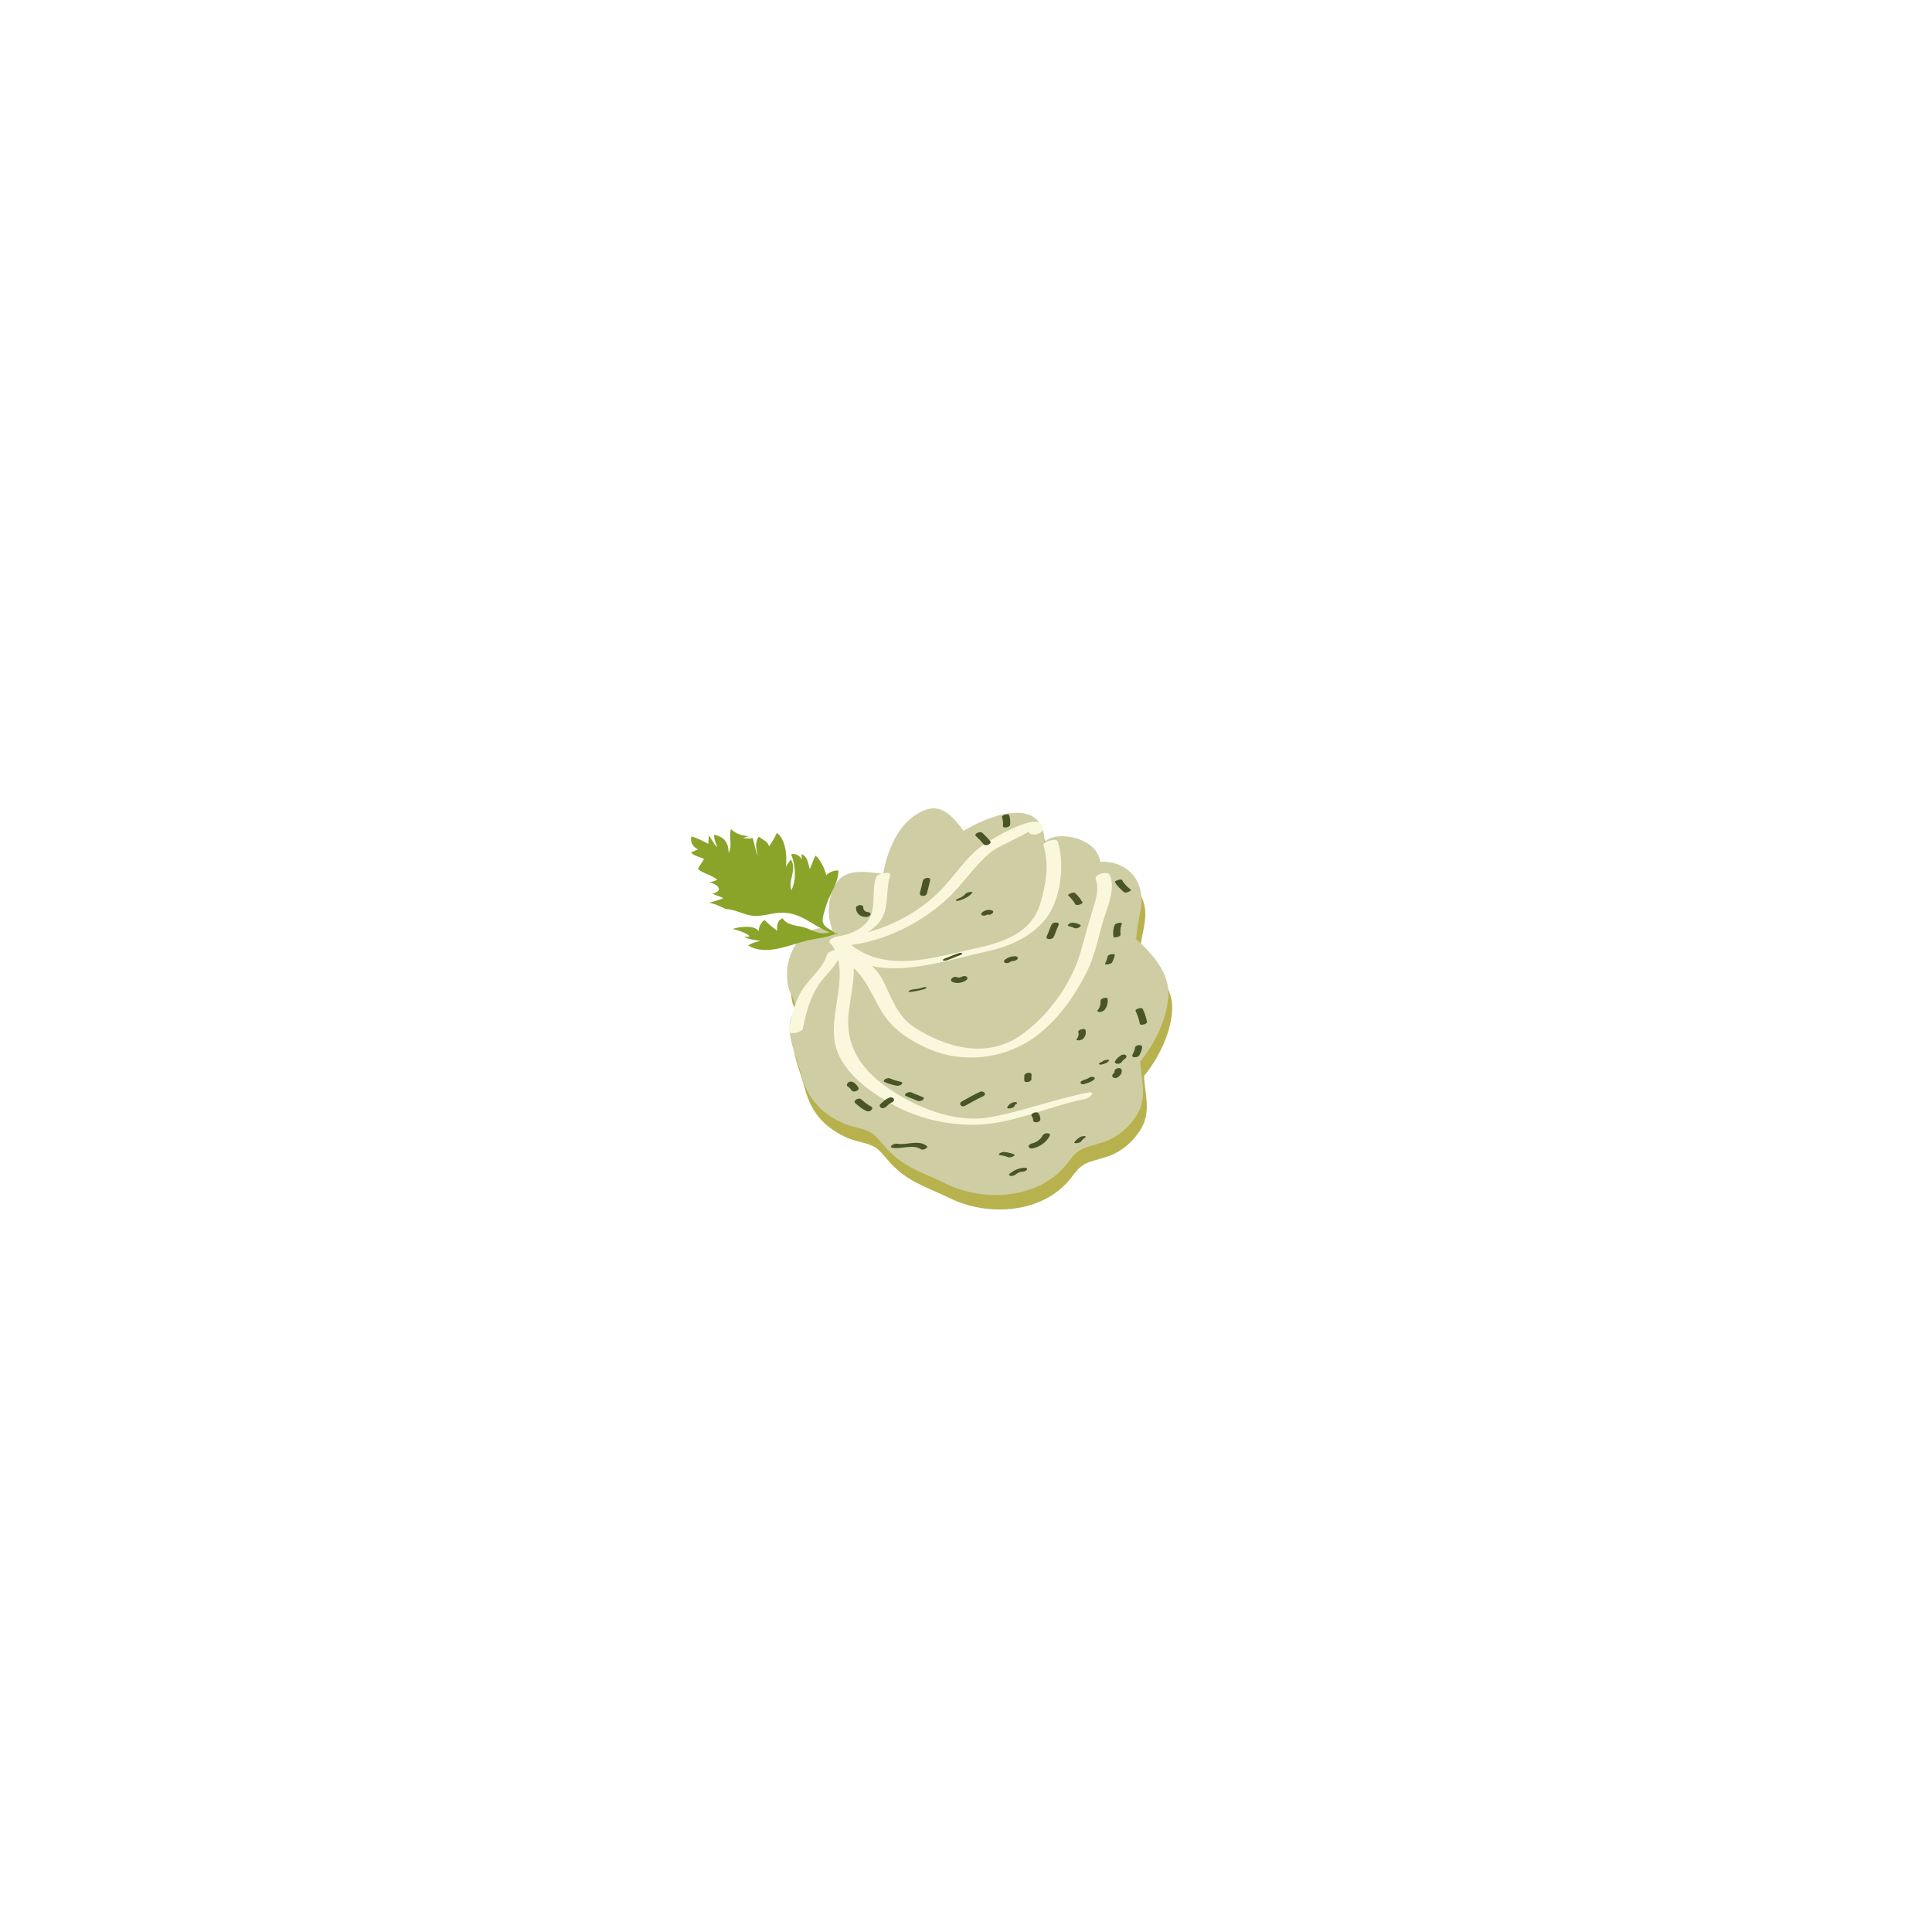
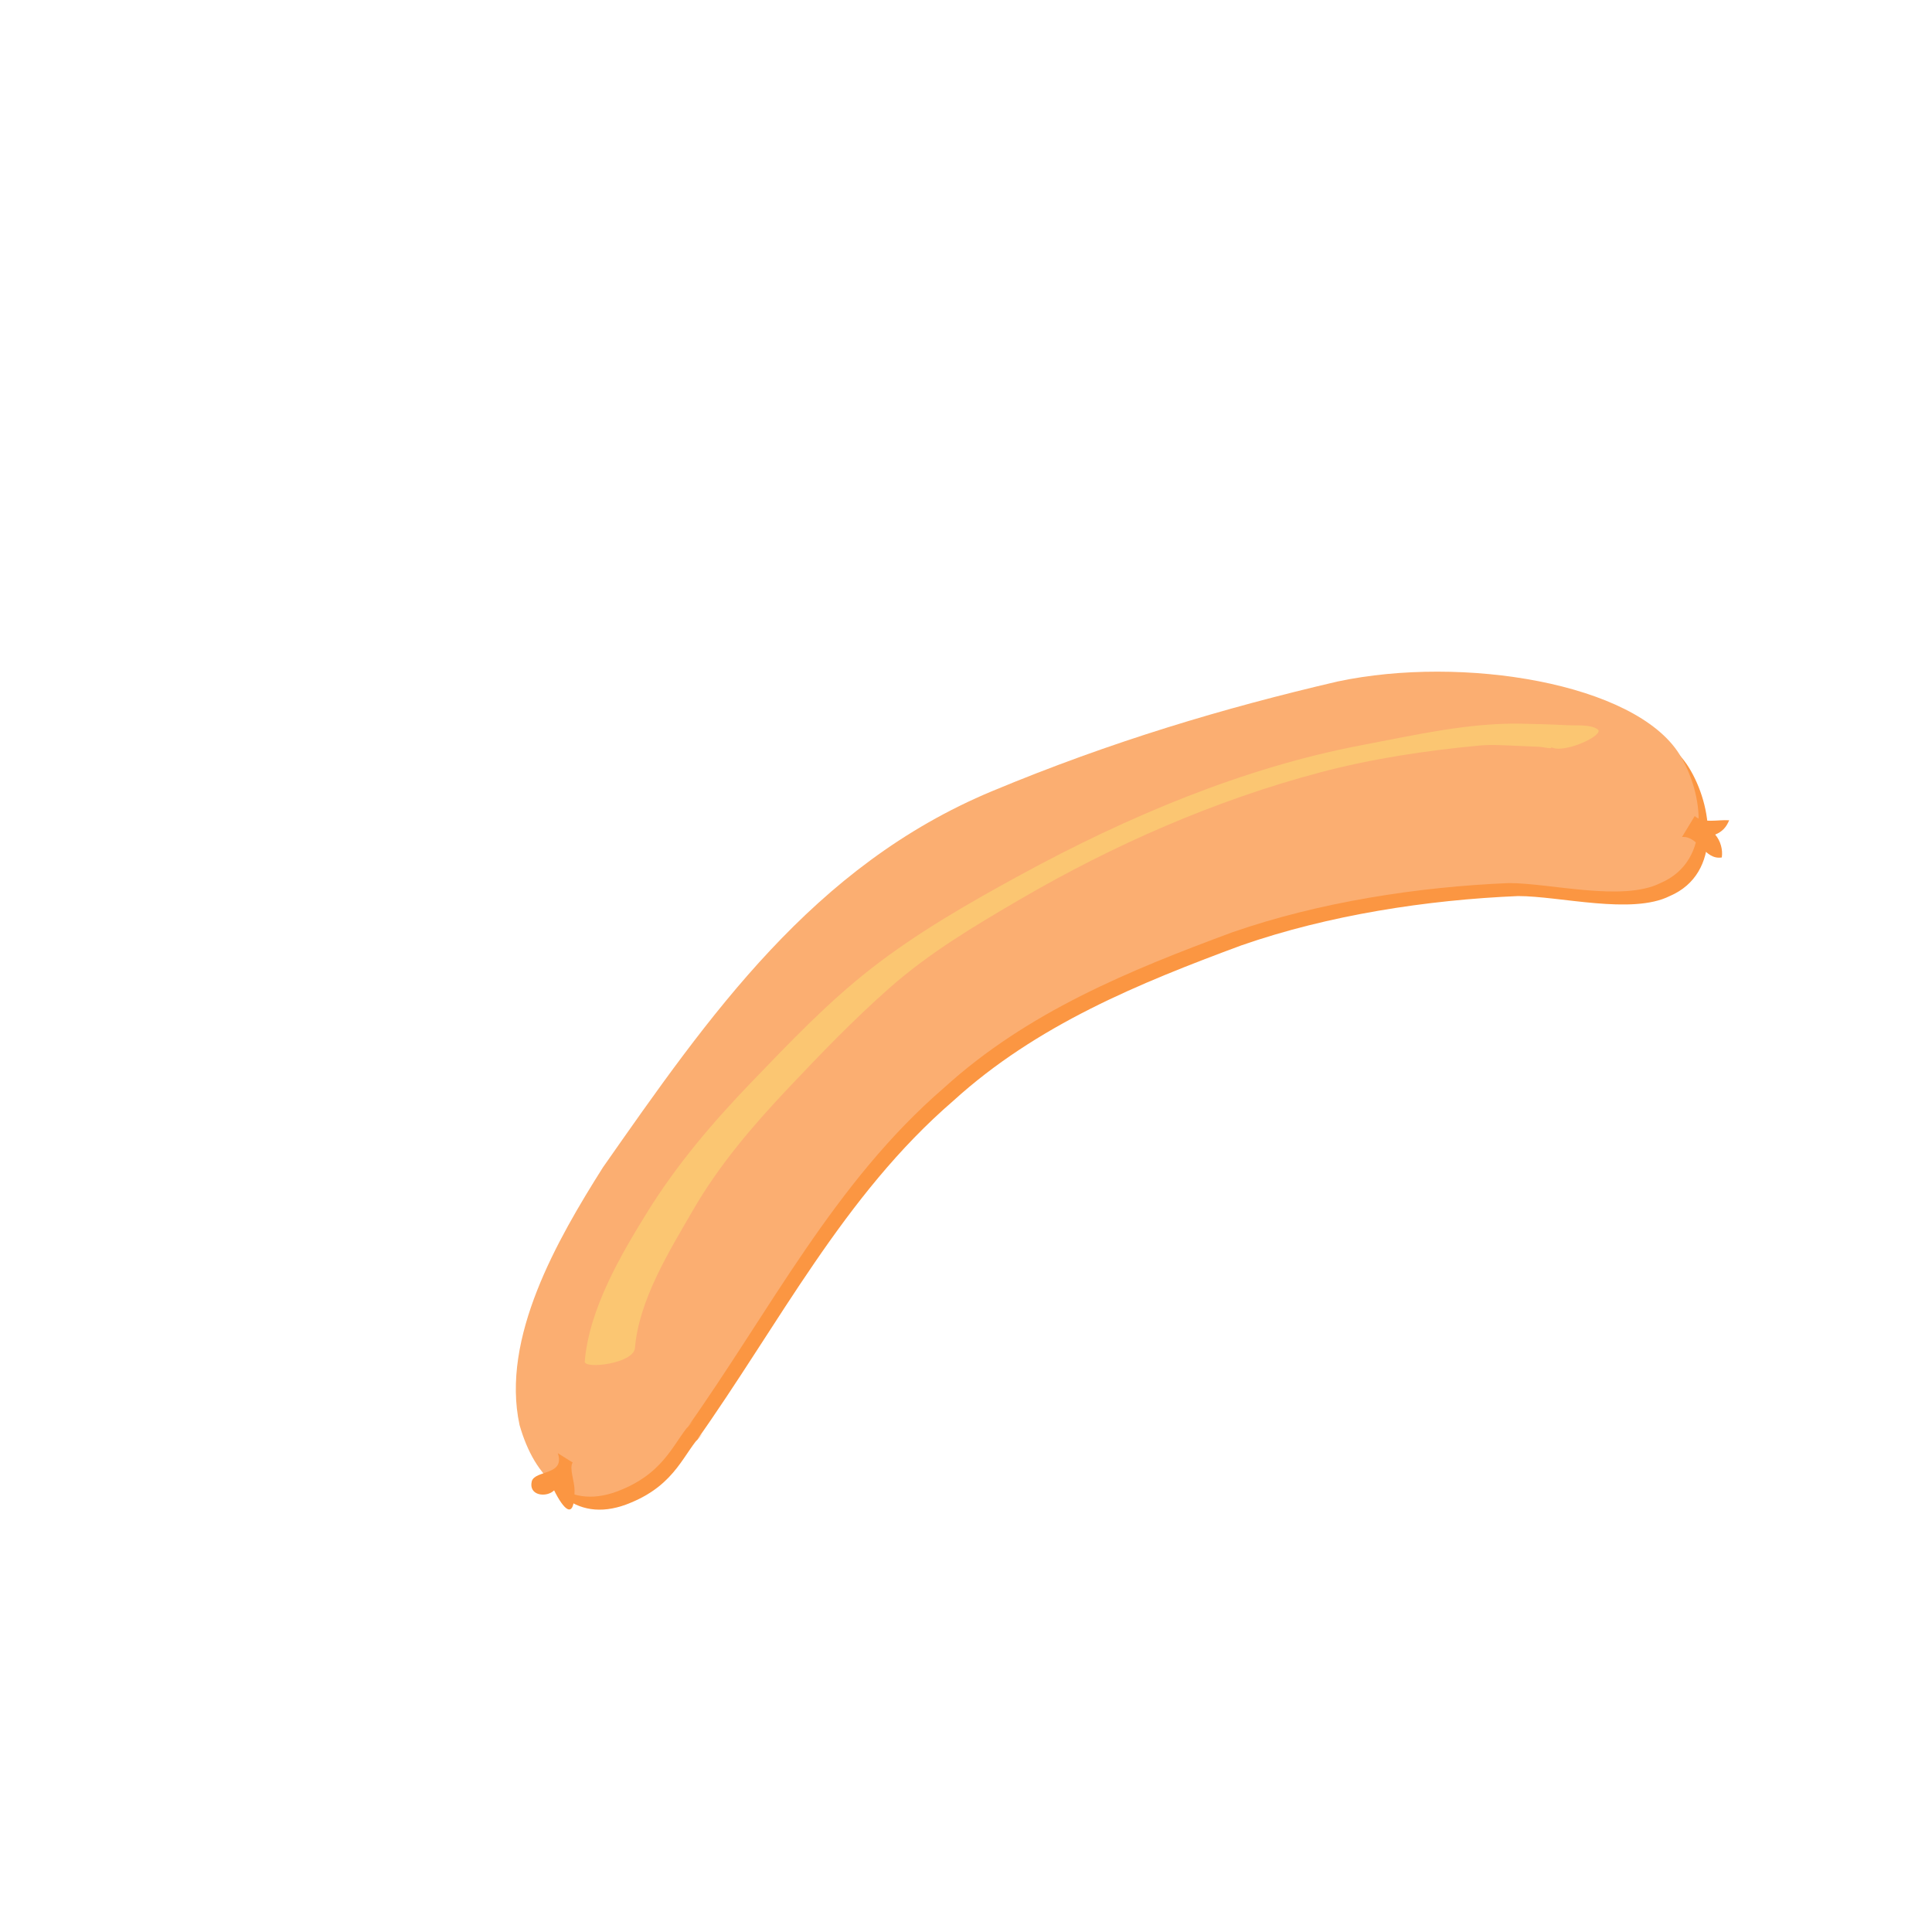
<svg xmlns="http://www.w3.org/2000/svg" version="1.1" id="Ebene_1" x="0px" y="0px" width="450px" height="450px" viewBox="0 0 450 450" enable-background="new 0 0 450 450" xml:space="preserve">
-   <g id="dip">
+   <g id="beef">
+     <g>
+       <path fill="#FB9642" d="M162.026,335.84c19.423-27.367,34.43-57.383,60.032-79.453c19.421-17.658,43.258-27.369,67.094-36.197    c20.305-7.063,43.259-10.593,64.447-11.479c9.711,0,26.483,4.416,35.312,0c12.359-5.295,9.877-21.287,4.416-30.014    c-10.36-16.553-50.462-23.118-79.595-16.939c-26.485,6.181-52.604,13.925-80.453,25.527c-41.759,17.4-65.956,52.326-90.675,87.639    c-10.593,16.773-23.836,39.727-19.42,60.033c3.53,12.357,11.476,20.303,23.835,15.008c10.594-4.414,12.226-11.674,16.639-16.086" />
+     </g>
+     <g>
+       <path fill="#FBAE71" d="M159.863,332.811c19.423-27.367,34.431-57.381,60.032-79.455c19.422-17.656,43.258-27.367,67.096-36.193    c20.305-7.064,43.259-10.595,64.444-11.478c9.712,0,26.483,4.414,35.313,0c12.359-5.298,9.878-21.289,4.414-30.016    c-10.358-16.552-50.461-23.119-79.595-16.939c-26.485,6.18-52.604,13.926-80.45,25.528c-41.76,17.4-65.958,52.327-90.676,87.64    c-10.594,16.773-23.835,39.725-19.423,60.031c3.531,12.359,11.478,20.305,23.836,15.01c10.594-4.414,12.225-11.672,16.641-16.088" />
+     </g>
    <g>
      <g>
-         <path fill="#B8B24E" d="M195.022,220.796c-1.294-3.442-1.584-6.874-0.052-10.4c2.042-5.04,7.087-4.008,11.625-3.48     c0.731-4.44,2.774-9.984,6.626-13.094c5.671-4.213,8.492-1.78,12.104,3.086l0,0c6.276-3.908,19.524-8.59,18.856,3.722l0,0     c-1.09-3.842,12.235-3.676,13.012,3.798l0,0l0,0l-0.104-0.306l0,0c3.438-0.284,7.164,1.35,8.762,4.688     c2.2,4.655-0.24,8.481-0.262,13.023l0,0l0,0l-0.304,0.099l0,0c4.022,3.552,8.239,8.214,7.712,13.767     c-0.434,5.35-3.283,10.988-6.535,14.912l0,0c0.281,4.951,1.977,9.096-1.576,13.623c-1.727,2.412-4.563,4.521-7.498,5.315     c-3.641,1.193-5.051,0.985-7.39,4.104c-6.302,8.957-19.431,9.904-28.599,5.52c-4.229-2.139-9.07-3.574-12.484-6.822     c-1.813-1.422-3.013-3.547-4.824-4.971c-1.911-1.223-4.133-1.33-6.25-2.15c-5.641-2.348-8.854-5.998-10.347-11.557     c-0.891-3.74-3.291-8.496-2.563-12.432c0.106-1.211,1.324-2.619,1.127-3.73c0.109-1.211-1.199-2.631-1.496-4.047     c-0.89-3.738-0.167-7.674,2.17-10.79c1.932-2.316,5.676-4.72,8.188-1.68" />
+         <path fill="#FBC672" d="M147.892,313.982c0.941-11.268,8.034-22.637,13.595-32.238c5.963-10.299,13.744-19.424,21.885-28.049     c7.711-8.168,15.536-16.299,23.975-23.725c9.187-8.082,19.706-14.348,30.24-20.492c21.831-12.734,45.506-23.12,69.973-29.592     c12.016-3.178,24.674-5.08,37.035-6.234c2.948-0.275,5.966-0.028,8.927,0.075c1.702,0.059,3.402,0.135,5.104,0.222     c0.712,0.037,3.563,0.713,2.494-0.026c2.789,1.933,12.88-2.755,10.998-4.06c-1.697-1.176-4.964-0.841-6.912-0.941     c-3.61-0.186-7.227-0.289-10.841-0.362c-12.368-0.252-25.176,2.728-37.271,5.018c-27.515,5.21-54.646,16.723-79.142,30.062     c-12.145,6.614-24.378,13.601-35.282,22.144c-9.985,7.824-18.739,17.023-27.519,26.141c-9.025,9.369-17.452,19.227-24.323,30.307     c-6.346,10.232-13.612,22.701-14.63,34.885C136.044,318.967,147.588,317.627,147.892,313.982L147.892,313.982z" />
      </g>
-       <g>
-         <path fill="#CFCDA4" d="M194.132,217.423c-1.294-3.442-1.581-6.874-0.049-10.4c2.041-5.04,7.084-4.008,11.624-3.481     c0.729-4.438,2.772-9.982,6.629-13.093c5.667-4.214,8.487-1.78,12.099,3.086l0,0c6.278-3.909,19.524-8.591,18.859,3.721l0,0     c-1.091-3.842,12.235-3.676,13.013,3.799l0,0l0,0l-0.104-0.306l0,0c3.437-0.284,7.166,1.349,8.761,4.688     c2.2,4.655-0.24,8.479-0.262,13.021l0,0l0,0l-0.303,0.101l0,0c4.021,3.551,8.24,8.214,7.711,13.767     c-0.434,5.35-3.284,10.988-6.534,14.913l0,0c0.28,4.948,1.976,9.095-1.577,13.624c-1.729,2.41-4.564,4.519-7.498,5.313     c-3.639,1.194-5.053,0.987-7.391,4.104c-6.299,8.957-19.432,9.906-28.597,5.521c-4.229-2.141-9.07-3.576-12.485-6.822     c-1.812-1.422-3.014-3.547-4.825-4.971c-1.911-1.221-4.132-1.332-6.248-2.15c-5.643-2.348-8.857-5.998-10.348-11.559     c-0.892-3.738-3.291-8.496-2.563-12.43c0.105-1.213,1.324-2.62,1.125-3.73c0.109-1.213-1.198-2.631-1.494-4.048     c-0.89-3.737-0.168-7.672,2.168-10.79c1.932-2.314,5.677-4.72,8.185-1.68" />
-       </g>
-       <g>
-         <g>
-           <g>
-             <path fill="#FAF8DC" d="M204.048,204.309c-0.828,2.554-0.363,5.028-0.842,7.67c-0.708,3.905-4.572,5.518-7.995,6.123       c-0.436,0.077-2.394,0.569-1.845,1.338c4.941,6.927-0.057,15.21,1.006,22.873c0.968,6.98,8.056,11.935,13.705,15.031       c5.689,3.119,12.149,4.631,18.606,4.639c8.764,0.012,17.445-4.299,25.955-5.99c1.409-0.28,2.883-1.936,0.557-1.473       c-7.639,1.521-14.967,4.336-22.631,5.705c-8.319,1.485-17.725-2.455-24.333-7.213c-5.921-4.262-9.405-9.74-8.557-17.172       c0.711-6.23,2.796-12.033-1.177-17.604c-0.615,0.446-1.23,0.892-1.845,1.338c3.303-0.584,6.403-1.397,9.01-3.598       c3.981-3.36,2.302-7.879,3.699-12.191C207.644,202.917,204.355,203.36,204.048,204.309L204.048,204.309z" />
-           </g>
-         </g>
-         <g>
-           <g>
-             <path fill="#FAF8DC" d="M193.266,219.635c9.869,10.152,24.453,4.639,36.1,2.09c5.45-1.193,10.563-3.227,14.157-7.665       c3.586-4.427,4.517-12.778,2.861-18.052c-0.285-0.91-3.611,0.042-3.344,0.896c1.41,4.495,0.57,9.193-0.768,13.623       c-2.031,6.726-8.492,8.917-14.686,10.272c-10.4,2.276-22.538,6.542-31.188-2.357       C195.734,217.755,192.616,218.967,193.266,219.635L193.266,219.635z" />
-           </g>
-         </g>
-         <g>
-           <g>
-             <path fill="#FAF8DC" d="M195.063,220.37c9.19-0.28,18.669-4.711,25.428-10.892c3.842-3.514,6.702-8.295,10.862-11.427       c0.967-0.729,8.314-4.141,8.271-4.393c0.247,1.423,3.6,0.584,3.342-0.896c-0.738-4.25-11.843,2.7-13.342,3.638       c-4.268,2.67-7.202,7.62-10.714,11.152c-5.989,6.022-15.042,10.304-23.5,10.563C193.583,218.171,192.776,220.44,195.063,220.37       L195.063,220.37z" />
-           </g>
-         </g>
-         <g>
-           <g>
-             <path fill="#FAF8DC" d="M196.021,223.445c5.103,2.922,6.292,6.868,9.03,11.641c2.427,4.229,5.909,6.676,10.259,8.771       c6.947,3.347,14.917,3.219,21.818,0.01c7.216-3.354,12.821-10.905,16.192-17.877c1.856-3.842,2.561-8.105,3.828-12.149       c0.916-2.922,2.637-6.852,1.414-9.899c-0.513-1.278-3.818-0.29-3.343,0.896c1.007,2.509-0.329,5.755-1.063,8.198       c-0.875,2.917-1.63,5.858-2.483,8.78c-2.176,7.445-7.492,14.76-13.807,19.243c-7.918,5.62-17.49,3.031-24.962-1.814       c-3.95-2.563-5.206-6.896-7.241-10.862c-1.504-2.932-4.213-5.05-7.009-6.651C197.609,221.131,194.558,222.607,196.021,223.445       L196.021,223.445z" />
-           </g>
-         </g>
-         <g>
-           <g>
-             <path fill="#FAF8DC" d="M192.653,222.31c-1.023,3.329-3.928,5.368-5.771,8.213c-1.837,2.836-2.537,6.254-3.199,9.515       c-0.222,1.094,3.12,0.522,3.325-0.485c0.724-3.566,1.566-6.941,3.568-10.033c1.776-2.742,4.402-4.444,5.401-7.693       C196.285,220.826,192.964,221.297,192.653,222.31L192.653,222.31z" />
-           </g>
-         </g>
-       </g>
-       <g>
-         <g>
-           <g>
-             <path fill="#495524" d="M235.229,224.098c0.277-0.19,0.554-0.264,0.888-0.274c0.342-0.01,0.868-0.249,0.933-0.63       c0.067-0.416-0.47-0.478-0.751-0.469c-0.764,0.023-1.521,0.289-2.146,0.722c-0.262,0.181-0.465,0.563-0.113,0.776       C234.389,224.434,234.91,224.318,235.229,224.098L235.229,224.098z" />
-           </g>
-         </g>
-         <g>
-           <g>
-             <path fill="#495524" d="M244.936,215.344c-0.433,0.882-0.69,1.836-1.123,2.718c-0.422,0.86,1.271,0.868,1.6,0.197       c0.434-0.882,0.691-1.836,1.124-2.718C246.957,214.681,245.266,214.673,244.936,215.344L244.936,215.344z" />
-           </g>
-         </g>
-         <g>
-           <g>
-             <path fill="#495524" d="M231.158,212.111c-0.811-0.347-1.59-0.167-2.299,0.329c-0.244,0.17-0.483,0.533-0.125,0.734       c0.35,0.196,0.879,0.083,1.188-0.135c0.222-0.124,0.193-0.144-0.077-0.059c0.385,0.165,0.84,0.096,1.188-0.135       C231.254,212.7,231.544,212.275,231.158,212.111L231.158,212.111z" />
-           </g>
-         </g>
-         <g>
-           <g>
-             <path fill="#495524" d="M212.077,231.037c1.082-0.131,2.135-0.313,3.175-0.646c0.052-0.017,0.75-0.296,0.511-0.427       c-0.285-0.157-0.794,0.033-1.069,0.121c-0.608,0.194-1.243,0.269-1.875,0.345c-0.371,0.045-0.825,0.144-1.123,0.385       C211.405,231.055,211.958,231.051,212.077,231.037L212.077,231.037z" />
-           </g>
-         </g>
-         <g>
-           <g>
-             <path fill="#495524" d="M221.87,228.723c0.959,0.43,2.076,0.215,2.976-0.26c0.294-0.154,0.651-0.521,0.393-0.869       c-0.247-0.33-0.809-0.301-1.137-0.129c-0.433,0.229-0.811,0.326-1.269,0.121C222.126,227.27,220.896,228.285,221.87,228.723       L221.87,228.723z" />
-           </g>
-         </g>
-         <g>
-           <g>
-             <path fill="#495524" d="M220.748,223.602c0.959-0.327,1.872-0.774,2.832-1.099c0.083-0.028,0.751-0.311,0.495-0.486       c-0.276-0.189-0.804-0.005-1.078,0.088c-0.96,0.325-1.872,0.772-2.832,1.099c-0.083,0.029-0.751,0.311-0.495,0.486       C219.945,223.878,220.475,223.694,220.748,223.602L220.748,223.602z" />
-           </g>
-         </g>
-         <g>
-           <g>
-             <path fill="#495524" d="M206.028,252.01c0.88,0.426,1.829,0.653,2.777,0.871c0.387,0.088,0.888-0.056,1.182-0.316       c0.268-0.238,0.182-0.516-0.159-0.594c-0.847-0.193-1.684-0.391-2.47-0.771c-0.357-0.173-0.865-0.038-1.184,0.155       C205.948,251.494,205.668,251.836,206.028,252.01L206.028,252.01z" />
-           </g>
-         </g>
-         <g>
-           <g>
-             <path fill="#495524" d="M210.959,255.264c0.884,0.433,1.838,0.689,2.721,1.125c0.355,0.176,0.867,0.039,1.184-0.154       c0.229-0.141,0.503-0.479,0.146-0.656c-0.883-0.436-1.837-0.694-2.721-1.125c-0.356-0.174-0.866-0.04-1.184,0.154       C210.877,254.746,210.601,255.089,210.959,255.264L210.959,255.264z" />
-           </g>
-         </g>
-         <g>
-           <g>
-             <path fill="#495524" d="M224.812,257.549c1.364-0.771,2.729-1.541,4.151-2.203c1.037-0.479,0.115-1.418-0.748-1.018       c-1.422,0.661-2.788,1.432-4.152,2.203C223.076,257.09,223.971,258.025,224.812,257.549L224.812,257.549z" />
-           </g>
-         </g>
-         <g>
-           <g>
-             <path fill="#495524" d="M257.217,235.273c0.639-0.683,0.867-1.726,0.782-2.635c-0.046-0.48-1.726-0.133-1.672,0.448       c0.071,0.752-0.126,1.638-0.653,2.201c-0.277,0.297,0.236,0.426,0.436,0.424C256.507,235.709,256.941,235.568,257.217,235.273       L257.217,235.273z" />
-           </g>
-         </g>
-         <g>
-           <g>
-             <path fill="#495524" d="M259.648,215.446c-0.398,0.848-0.424,1.795-0.322,2.712c0.045,0.392,1.729,0.05,1.672-0.448       c-0.098-0.868-0.072-1.731,0.307-2.534c0.144-0.304-0.582-0.234-0.684-0.217C260.318,215.007,259.797,215.132,259.648,215.446       L259.648,215.446z" />
-           </g>
-         </g>
-         <g>
-           <g>
-             <path fill="#495524" d="M258.002,222.716c-0.102,0.62-0.333,1.155-0.615,1.711c-0.142,0.28,0.592,0.189,0.674,0.175       c0.289-0.05,0.826-0.166,0.978-0.463c0.282-0.556,0.515-1.092,0.614-1.711C259.721,222.008,258.07,222.304,258.002,222.716       L258.002,222.716z" />
-           </g>
-         </g>
-         <g>
-           <g>
-             <path fill="#495524" d="M248.82,208.583c0.664,0.594,1.21,1.291,1.658,2.061c0.26,0.444,1.832-0.172,1.672-0.448       c-0.477-0.815-1.055-1.568-1.76-2.198C250.039,207.683,248.521,208.317,248.82,208.583L248.82,208.583z" />
-           </g>
-         </g>
-         <g>
-           <g>
-             <path fill="#495524" d="M249.239,215.805c0.349,0.017,0.669,0.199,0.976,0.352c0.342,0.171,0.875,0.009,1.18-0.168       c0.226-0.131,0.506-0.434,0.158-0.607c-0.535-0.268-1.045-0.438-1.648-0.467c-0.363-0.018-0.879,0.141-1.105,0.444       C248.555,215.683,249.004,215.793,249.239,215.805L249.239,215.805z" />
-           </g>
-         </g>
-         <g>
-           <g>
-             <path fill="#495524" d="M223.732,209.648c1.02-0.344,1.973-0.832,2.7-1.642c0.24-0.267-0.213-0.26-0.387-0.243       c-0.329,0.032-0.884,0.127-1.12,0.391c-0.497,0.554-1.056,0.919-1.759,1.156c-0.061,0.021-0.752,0.3-0.506,0.447       C222.939,209.925,223.46,209.739,223.732,209.648L223.732,209.648z" />
-           </g>
-         </g>
-         <g>
-           <g>
-             <path fill="#495524" d="M214.949,205.158c-0.211,0.922-0.425,1.842-0.676,2.754c-0.265,0.961,1.397,0.995,1.608,0.229       c0.283-1.024,0.53-2.056,0.767-3.091C216.845,204.19,215.129,204.374,214.949,205.158L214.949,205.158z" />
-           </g>
-         </g>
-         <g>
-           <g>
-             <path fill="#495524" d="M227.293,194.714c0.629,0.624,1.273,1.219,1.811,1.926c0.422,0.553,2.023-0.071,1.539-0.709       c-0.539-0.707-1.184-1.302-1.811-1.926C228.336,193.513,226.751,194.174,227.293,194.714L227.293,194.714z" />
-           </g>
-         </g>
-         <g>
-           <g>
-             <path fill="#495524" d="M233.408,190.372c0.199,0.653,0.279,1.327,0.195,2.007c-0.076,0.637,1.604,0.319,1.668-0.222       c0.093-0.752,0.028-1.508-0.191-2.234C234.91,189.363,233.244,189.829,233.408,190.372L233.408,190.372z" />
-           </g>
-         </g>
-         <g>
-           <g>
-             <path fill="#495524" d="M199.377,211.469c0.035,1.307,0.968,2.063,2.248,2.104c0.394,0.013,0.89-0.116,1.094-0.491       c0.191-0.35-0.163-0.613-0.488-0.624c-0.681-0.022-1.149-0.441-1.168-1.148C201.041,210.493,199.359,210.801,199.377,211.469       L199.377,211.469z" />
-           </g>
-         </g>
-         <g>
-           <g>
-             <path fill="#495524" d="M264.492,235.445c0.471,0.973,0.8,1.973,0.997,3.033c0.085,0.457,1.767,0.061,1.672-0.447       c-0.197-1.063-0.526-2.063-0.997-3.033C265.926,234.508,264.309,235.066,264.492,235.445L264.492,235.445z" />
-           </g>
-         </g>
-         <g>
-           <g>
-             <path fill="#495524" d="M260.994,245.861c-0.488,0.365-0.951,0.74-1.26,1.275c-0.209,0.362,0.18,0.62,0.494,0.651       c0.405,0.039,0.883-0.134,1.094-0.498c0.181-0.313,0.479-0.521,0.764-0.731c0.264-0.197,0.457-0.586,0.104-0.813       C261.844,245.525,261.307,245.627,260.994,245.861L260.994,245.861z" />
-           </g>
-         </g>
-         <g>
-           <g>
-             <path fill="#495524" d="M259.582,249.659c0.033,0.159-0.133,0.282-0.239,0.368c-0.288,0.233-0.421,0.664-0.075,0.918       c0.344,0.253,0.885,0.17,1.202-0.088c0.505-0.409,0.929-0.963,0.784-1.646C261.078,248.387,259.404,248.824,259.582,249.659       L259.582,249.659z" />
-           </g>
-         </g>
-         <g>
-           <g>
-             <path fill="#495524" d="M264.346,244.08c-0.035,0.566-0.313,1.064-0.566,1.561c-0.414,0.821,1.277,0.771,1.589,0.154       c0.295-0.583,0.625-1.199,0.665-1.861C266.084,243.104,264.389,243.373,264.346,244.08L264.346,244.08z" />
-           </g>
-         </g>
-         <g>
-           <g>
-             <path fill="#495524" d="M253.619,251.045c-0.365,0.254-0.79,0.387-1.211,0.523c-0.254,0.084-0.814,0.305-0.715,0.679       c0.096,0.354,0.703,0.312,0.957,0.229c0.699-0.229,1.414-0.451,2.022-0.875c0.229-0.16,0.497-0.51,0.134-0.701       C254.461,250.719,253.928,250.831,253.619,251.045L253.619,251.045z" />
-           </g>
-         </g>
-         <g>
-           <g>
-             <path fill="#495524" d="M256.672,247.342c-0.061-0.017-0.119-0.002-0.176,0.044c-0.096,0.031-0.75,0.317-0.491,0.503       c0.276,0.199,0.804,0.014,1.081-0.078c0.473-0.154,0.941-0.338,1.238-0.752c0.188-0.262-0.625-0.199-0.678-0.188       C257.305,246.928,256.885,247.045,256.672,247.342L256.672,247.342z" />
-           </g>
-         </g>
-         <g>
-           <g>
-             <path fill="#495524" d="M238.575,250.672c0.063,0.331-0.067,0.668-0.002,1.01c0.134,0.705,1.81,0.281,1.672-0.447       c-0.063-0.332,0.067-0.668,0.002-1.01C240.109,249.52,238.434,249.945,238.575,250.672L238.575,250.672z" />
-           </g>
-         </g>
-         <g>
-           <g>
-             <path fill="#495524" d="M235.744,256.85c-0.57,0.226-0.861,0.545-1.135,1.082c-0.156,0.308,0.59,0.248,0.688,0.232       c0.319-0.051,0.807-0.18,0.969-0.497c0.061-0.118,0.332-0.422,0.088-0.325c0.117-0.047,0.744-0.331,0.479-0.547       C236.566,256.581,236.016,256.743,235.744,256.85L235.744,256.85z" />
-           </g>
-         </g>
-         <g>
-           <g>
-             <path fill="#495524" d="M251.311,265.014c-0.418,0.312-0.818,0.629-1.086,1.086c-0.148,0.258,0.604,0.16,0.666,0.149       c0.293-0.054,0.814-0.162,0.982-0.45c0.229-0.395,0.588-0.652,0.947-0.922c0.315-0.236-0.279-0.27-0.391-0.26       C252.035,264.652,251.628,264.775,251.311,265.014L251.311,265.014z" />
-           </g>
-         </g>
-         <g>
-           <g>
-             <path fill="#495524" d="M240.314,259.989c0.207,0.296,0.319,0.585,0.328,0.948c0.018,0.797,1.694,0.476,1.682-0.168       c-0.012-0.572-0.137-1.004-0.469-1.477C241.479,258.754,239.867,259.352,240.314,259.989L240.314,259.989z" />
-           </g>
-         </g>
-         <g>
-           <g>
-             <path fill="#495524" d="M232.936,269.059c0.601,0.088,1.213,0.185,1.768,0.441c0.333,0.156,0.755,0.053,1.083-0.07       c0.055-0.021,0.787-0.377,0.487-0.518c-0.726-0.338-1.481-0.471-2.268-0.585c-0.378-0.056-0.873,0.104-1.182,0.315       C232.539,268.838,232.626,269.014,232.936,269.059L232.936,269.059z" />
-           </g>
-         </g>
-         <g>
-           <g>
-             <path fill="#495524" d="M240.596,267.467c1.644-0.381,3.086-1.378,3.887-2.878c0.44-0.825-1.256-0.812-1.594-0.178       c-0.549,1.026-1.469,1.679-2.593,1.938c-0.321,0.073-0.791,0.389-0.687,0.781C239.721,267.541,240.273,267.541,240.596,267.467       L240.596,267.467z" />
-           </g>
-         </g>
-         <g>
-           <g>
-             <path fill="#495524" d="M207.83,267.329c2.066,0.412,4.867-0.909,6.651,0.353c0.469,0.33,2.007-0.352,1.323-0.834       c-2.064-1.46-4.701-0.011-6.959-0.461C208.285,266.275,206.867,267.137,207.83,267.329L207.83,267.329z" />
-           </g>
-         </g>
-         <g>
-           <g>
-             <path fill="#495524" d="M236.538,273.574c0.467-0.342,0.938-0.651,1.53-0.662c0.377-0.007,0.871-0.123,1.104-0.451       c0.229-0.318-0.19-0.475-0.446-0.47c-1.35,0.024-2.453,0.546-3.522,1.331c-0.292,0.214-0.169,0.509,0.151,0.568       C235.771,273.97,236.207,273.816,236.538,273.574L236.538,273.574z" />
-           </g>
-         </g>
-         <g>
-           <g>
-             <path fill="#495524" d="M197.467,253.081c0.383,0.218,0.625,0.54,0.883,0.89c0.487,0.657,2.067-0.027,1.523-0.761       c-0.32-0.433-0.656-0.869-1.13-1.14c-0.383-0.219-0.85-0.195-1.203,0.085C197.278,252.363,197.089,252.865,197.467,253.081       L197.467,253.081z" />
-           </g>
-         </g>
-         <g>
-           <g>
-             <path fill="#495524" d="M199.264,257.002c0.75,0.648,1.533,1.271,2.415,1.729c0.386,0.201,0.846,0.166,1.199-0.1       c0.25-0.188,0.471-0.669,0.089-0.867c-0.882-0.457-1.666-1.08-2.415-1.729C199.987,255.549,198.53,256.369,199.264,257.002       L199.264,257.002z" />
-           </g>
-         </g>
-         <g>
-           <g>
-             <path fill="#495524" d="M206.465,257.732c0.306-0.303,0.665-0.711,1.078-0.865c0.338-0.128,0.789-0.398,0.671-0.84       c-0.105-0.392-0.662-0.518-1-0.389c-0.878,0.329-1.504,0.892-2.164,1.543c-0.294,0.289-0.109,0.733,0.233,0.867       C205.714,258.218,206.155,258.039,206.465,257.732L206.465,257.732z" />
-           </g>
-         </g>
-         <g>
-           <g>
-             <path fill="#495524" d="M251.145,240.33c0.17,0.595,0.084,1.158-0.344,1.619c-0.271,0.291,0.23,0.378,0.42,0.371       c0.379-0.014,0.846-0.139,1.111-0.426c0.52-0.56,0.695-1.277,0.482-2.014C252.678,239.406,251.01,239.866,251.145,240.33       L251.145,240.33z" />
-           </g>
-         </g>
-         <g>
-           <g>
-             <path fill="#495524" d="M259.689,205.438c0.504,0.98,1.332,1.681,2.153,2.39c0.332,0.286,1.808-0.362,1.577-0.561       c-0.786-0.678-1.576-1.338-2.061-2.277C261.156,204.593,259.566,205.198,259.689,205.438L259.689,205.438z" />
-           </g>
-         </g>
-       </g>
-       <g>
-         <path fill="#89A428" d="M195.298,217.181c-1.822,1.101-5.255,1.388-7.278,1.885c-4.042,0.989-9.708,3.688-13.737,1.145     c0.812-0.602,1.924-0.798,2.835-1.098c-1.209-0.106-2.627-0.312-3.837-0.925c0.508,0.002,1.011,0.003,1.316-0.095     c-0.803-0.913-2.619-1.326-3.928-1.734c1.516-0.501,5.051-0.986,6.053,0.534c0.004-1.011,0.516-2.018,1.327-2.62     c1.003,1.014,1.909,1.725,3.014,2.538c-0.193-1.11,0.016-2.524,1.229-2.922c1.102,1.823,3.726,1.634,5.44,2.245     c2.114,0.819,3.221,1.634,5.546,1.036c-4.028-1.53-6.539-4.572-11.082-4.594c-2.523-0.013-4.853,1.088-7.173,0.674     c-2.117-0.315-3.828-1.434-6.053-1.543c0.205,0.101,0.205,0.101,0.404,0.201c-1.408-0.711-2.818-1.424-4.233-1.632     c0.911-0.301,2.329-0.596,3.337-1.097c-0.805-0.406-1.711-0.612-2.52-1.021c2.933-0.792,0.921-2.318-0.893-2.73     c0.706,0.104,1.415-0.296,2.021-0.497c-1.409-1.218-3.326-1.428-4.532-2.543c0.41-0.807,1.016-1.511,1.425-2.318     c-1.007-0.508-2.421-0.716-3.022-1.526c0.607-0.199,1.012-0.502,1.62-0.7c-1.211-0.612-1.911-1.726-1.504-3.035     c1.314,0.409,2.521,1.02,3.934,1.733c-0.099-0.808,0.208-1.413,0.008-2.018c0.804,0.912,1.202,2.124,2.104,2.836     c-0.497-1.012-0.794-1.924-0.79-2.933c2.52,0.517,3.321,1.934,3.413,4.257c0.917-1.813-0.084-3.837,0.53-5.551     c1.206,1.116,2.517,1.525,4.233,1.635c-0.507-0.001-0.91,0.3-1.517,0.499c0.808-0.098,1.412,0.208,2.322-0.09     c0.399,1.216,0.593,2.831,1.193,4.146c-0.296-1.415-0.794-2.929,0.223-4.44c1.105,0.813,2.014,1.018,2.41,2.231     c0.815-1.108,1.323-2.113,1.833-3.121c2.011,1.524,2.399,5.261,2.083,7.886c0.305-0.604,0.813-1.105,1.122-1.712     c1.6,2.331-0.736,4.944,0.165,7.17c1.224-2.418,0.936-5.852-0.062-8.38c1.417-0.298,2.623,0.819,2.716,2.134     c-0.402-0.711-0.197-1.112-0.294-1.922c0,0,0,0,0.103-0.2c1.41,0.711,1.404,2.226,1.803,3.44c0.506-1.009,0.815-2.12,1.325-3.125     c1.108,0.812,2.208,3.141,2.503,4.556c0.913-0.803,1.824-1.104,2.834-1.097c0.085,2.826-1.944,5.34-2.768,7.96     c-0.305,1.111-1.123,3.227-0.824,4.137c0.497,1.515,2.213,1.627,3.114,2.841" />
-       </g>
+     </g>
+     <g>
+       <path fill="#FB9642" d="M129.93,338.482c1.731,5.191-5.191,3.896-6.057,6.49c-0.867,3.461,3.46,3.895,5.192,2.164    c2.162,4.326,4.76,7.354,4.76,0c0-2.164-1.3-5.191-0.434-6.492" />
+     </g>
+     <g>
+       <path fill="#FB9642" d="M394.733,190.077c2.065,1.793,5.293,0.788,8.023,0.981c-0.664,1.601-1.563,2.634-3.256,3.336    c1.271,1.462,1.807,3.555,1.541,5.322c-4.023,0.675-5.4-5.047-9.264-4.771" />
    </g>
  </g>
</svg>
